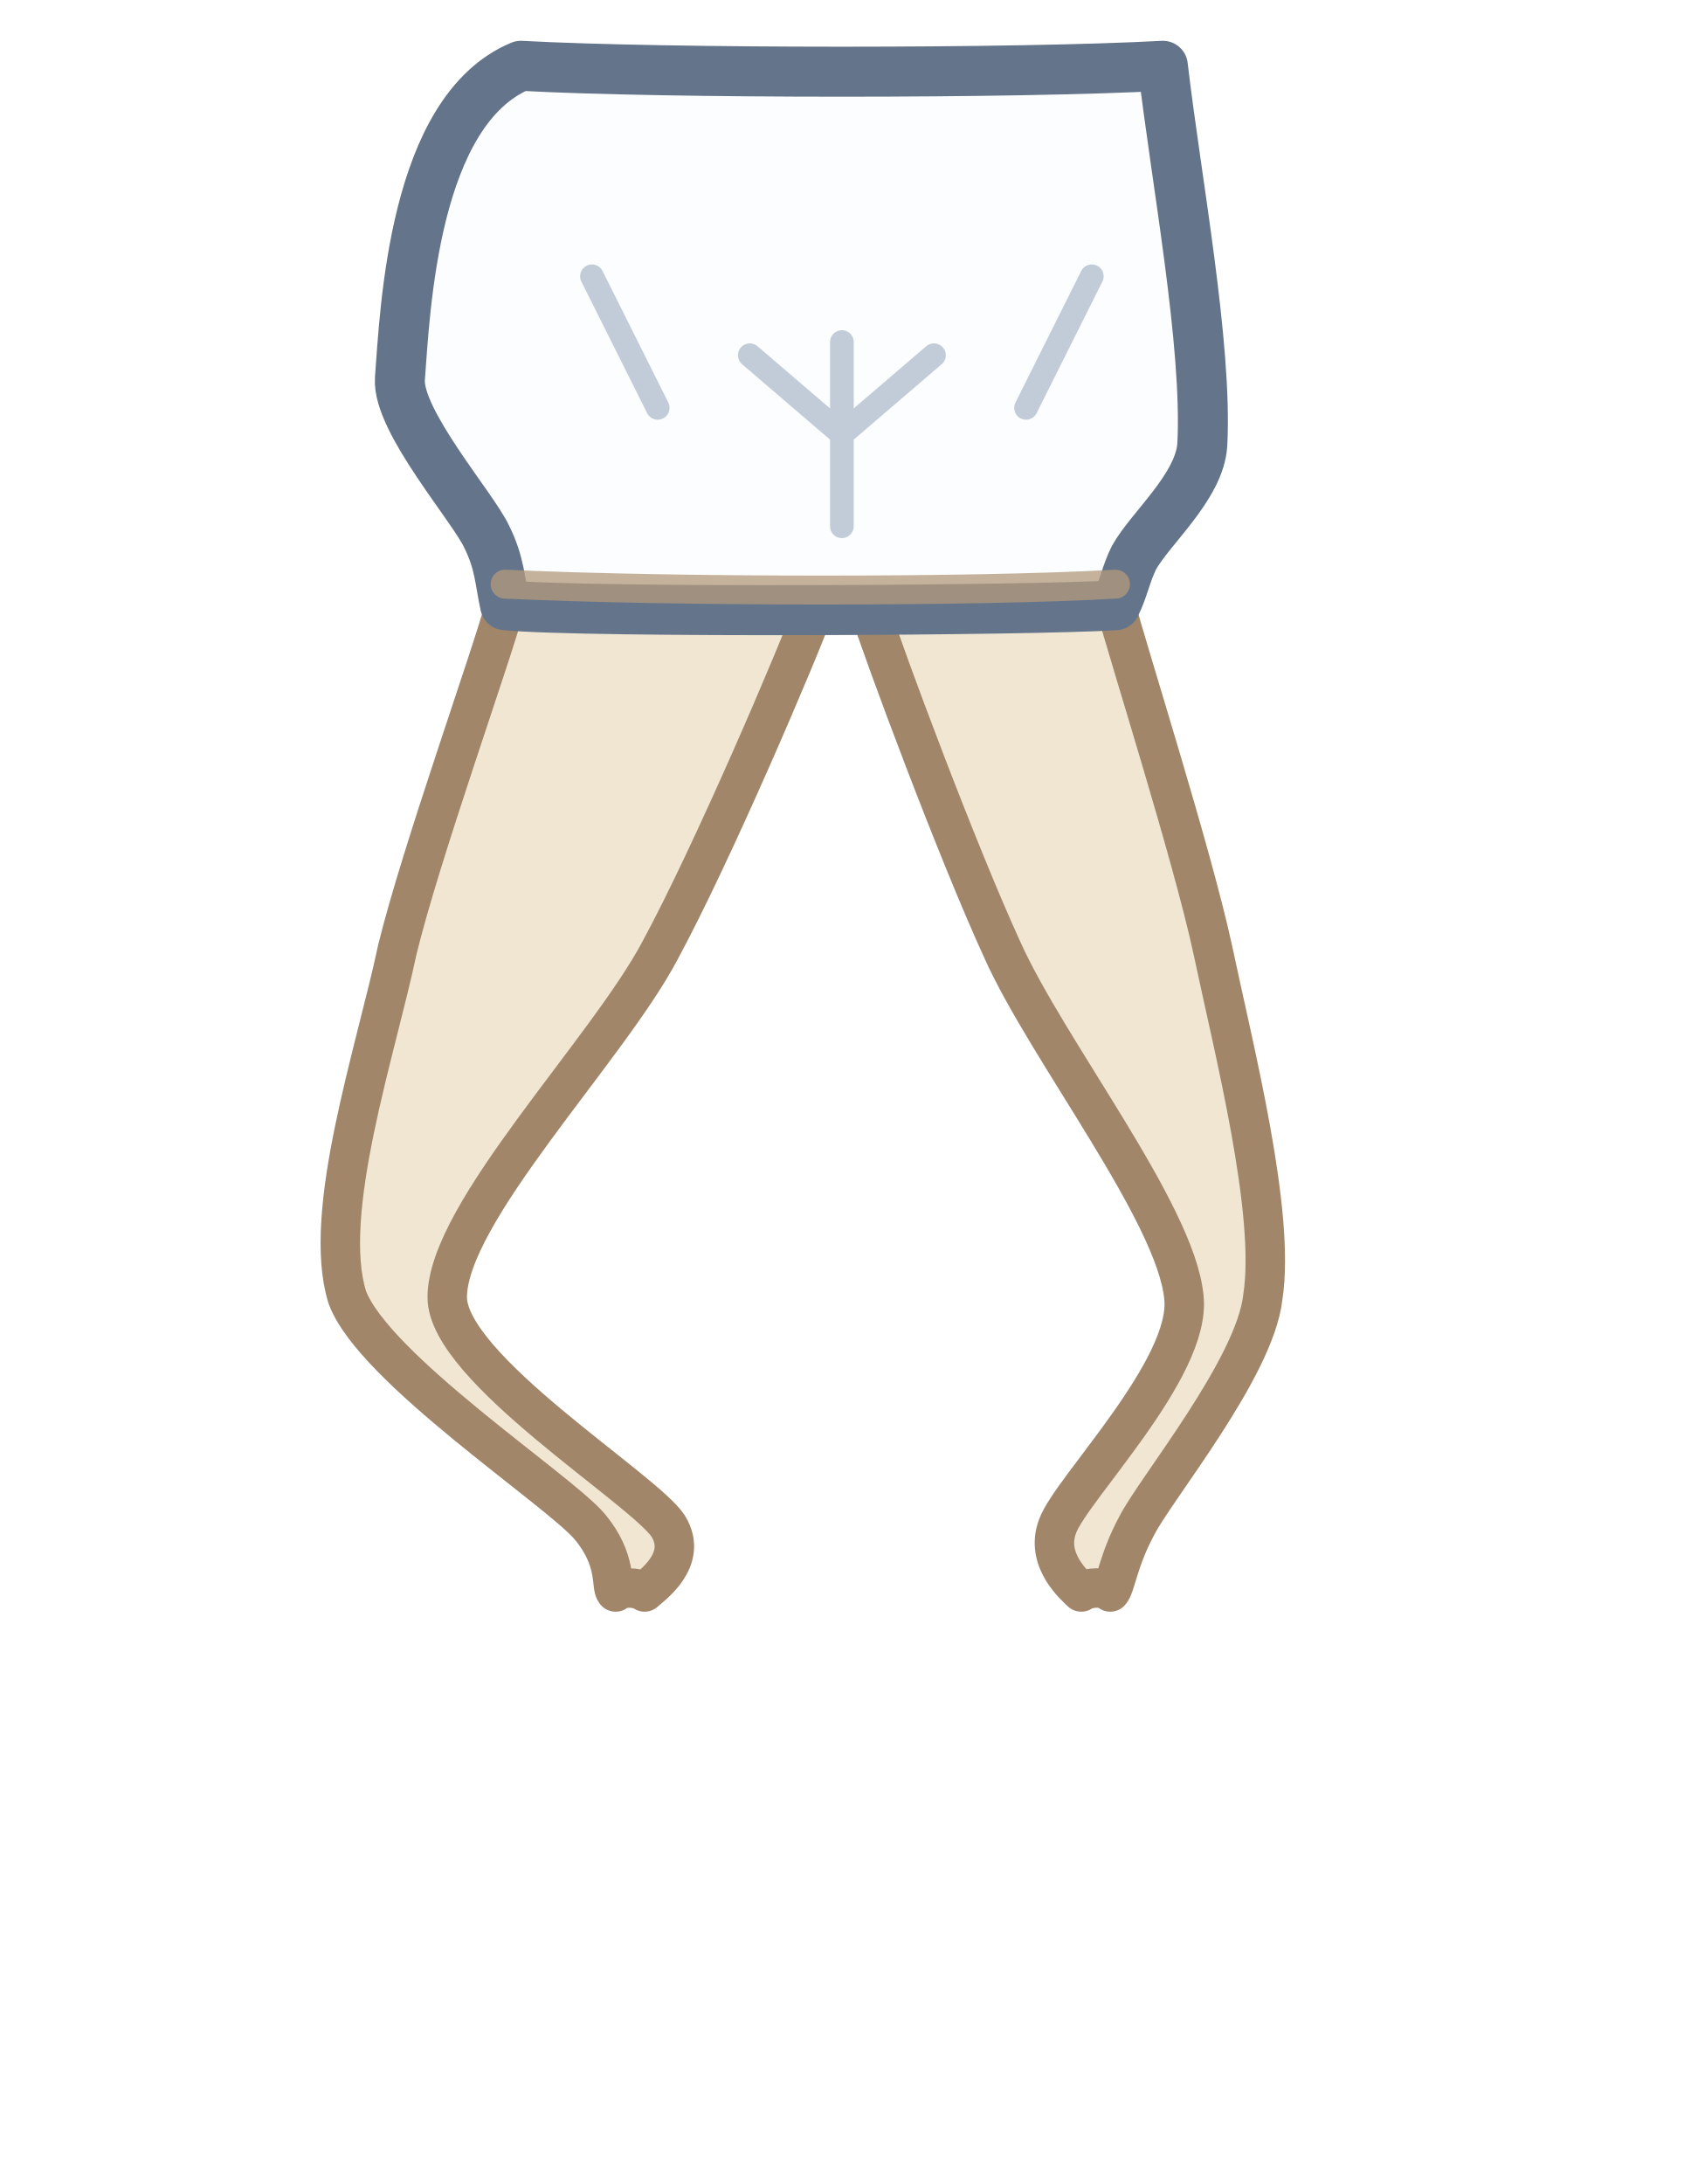
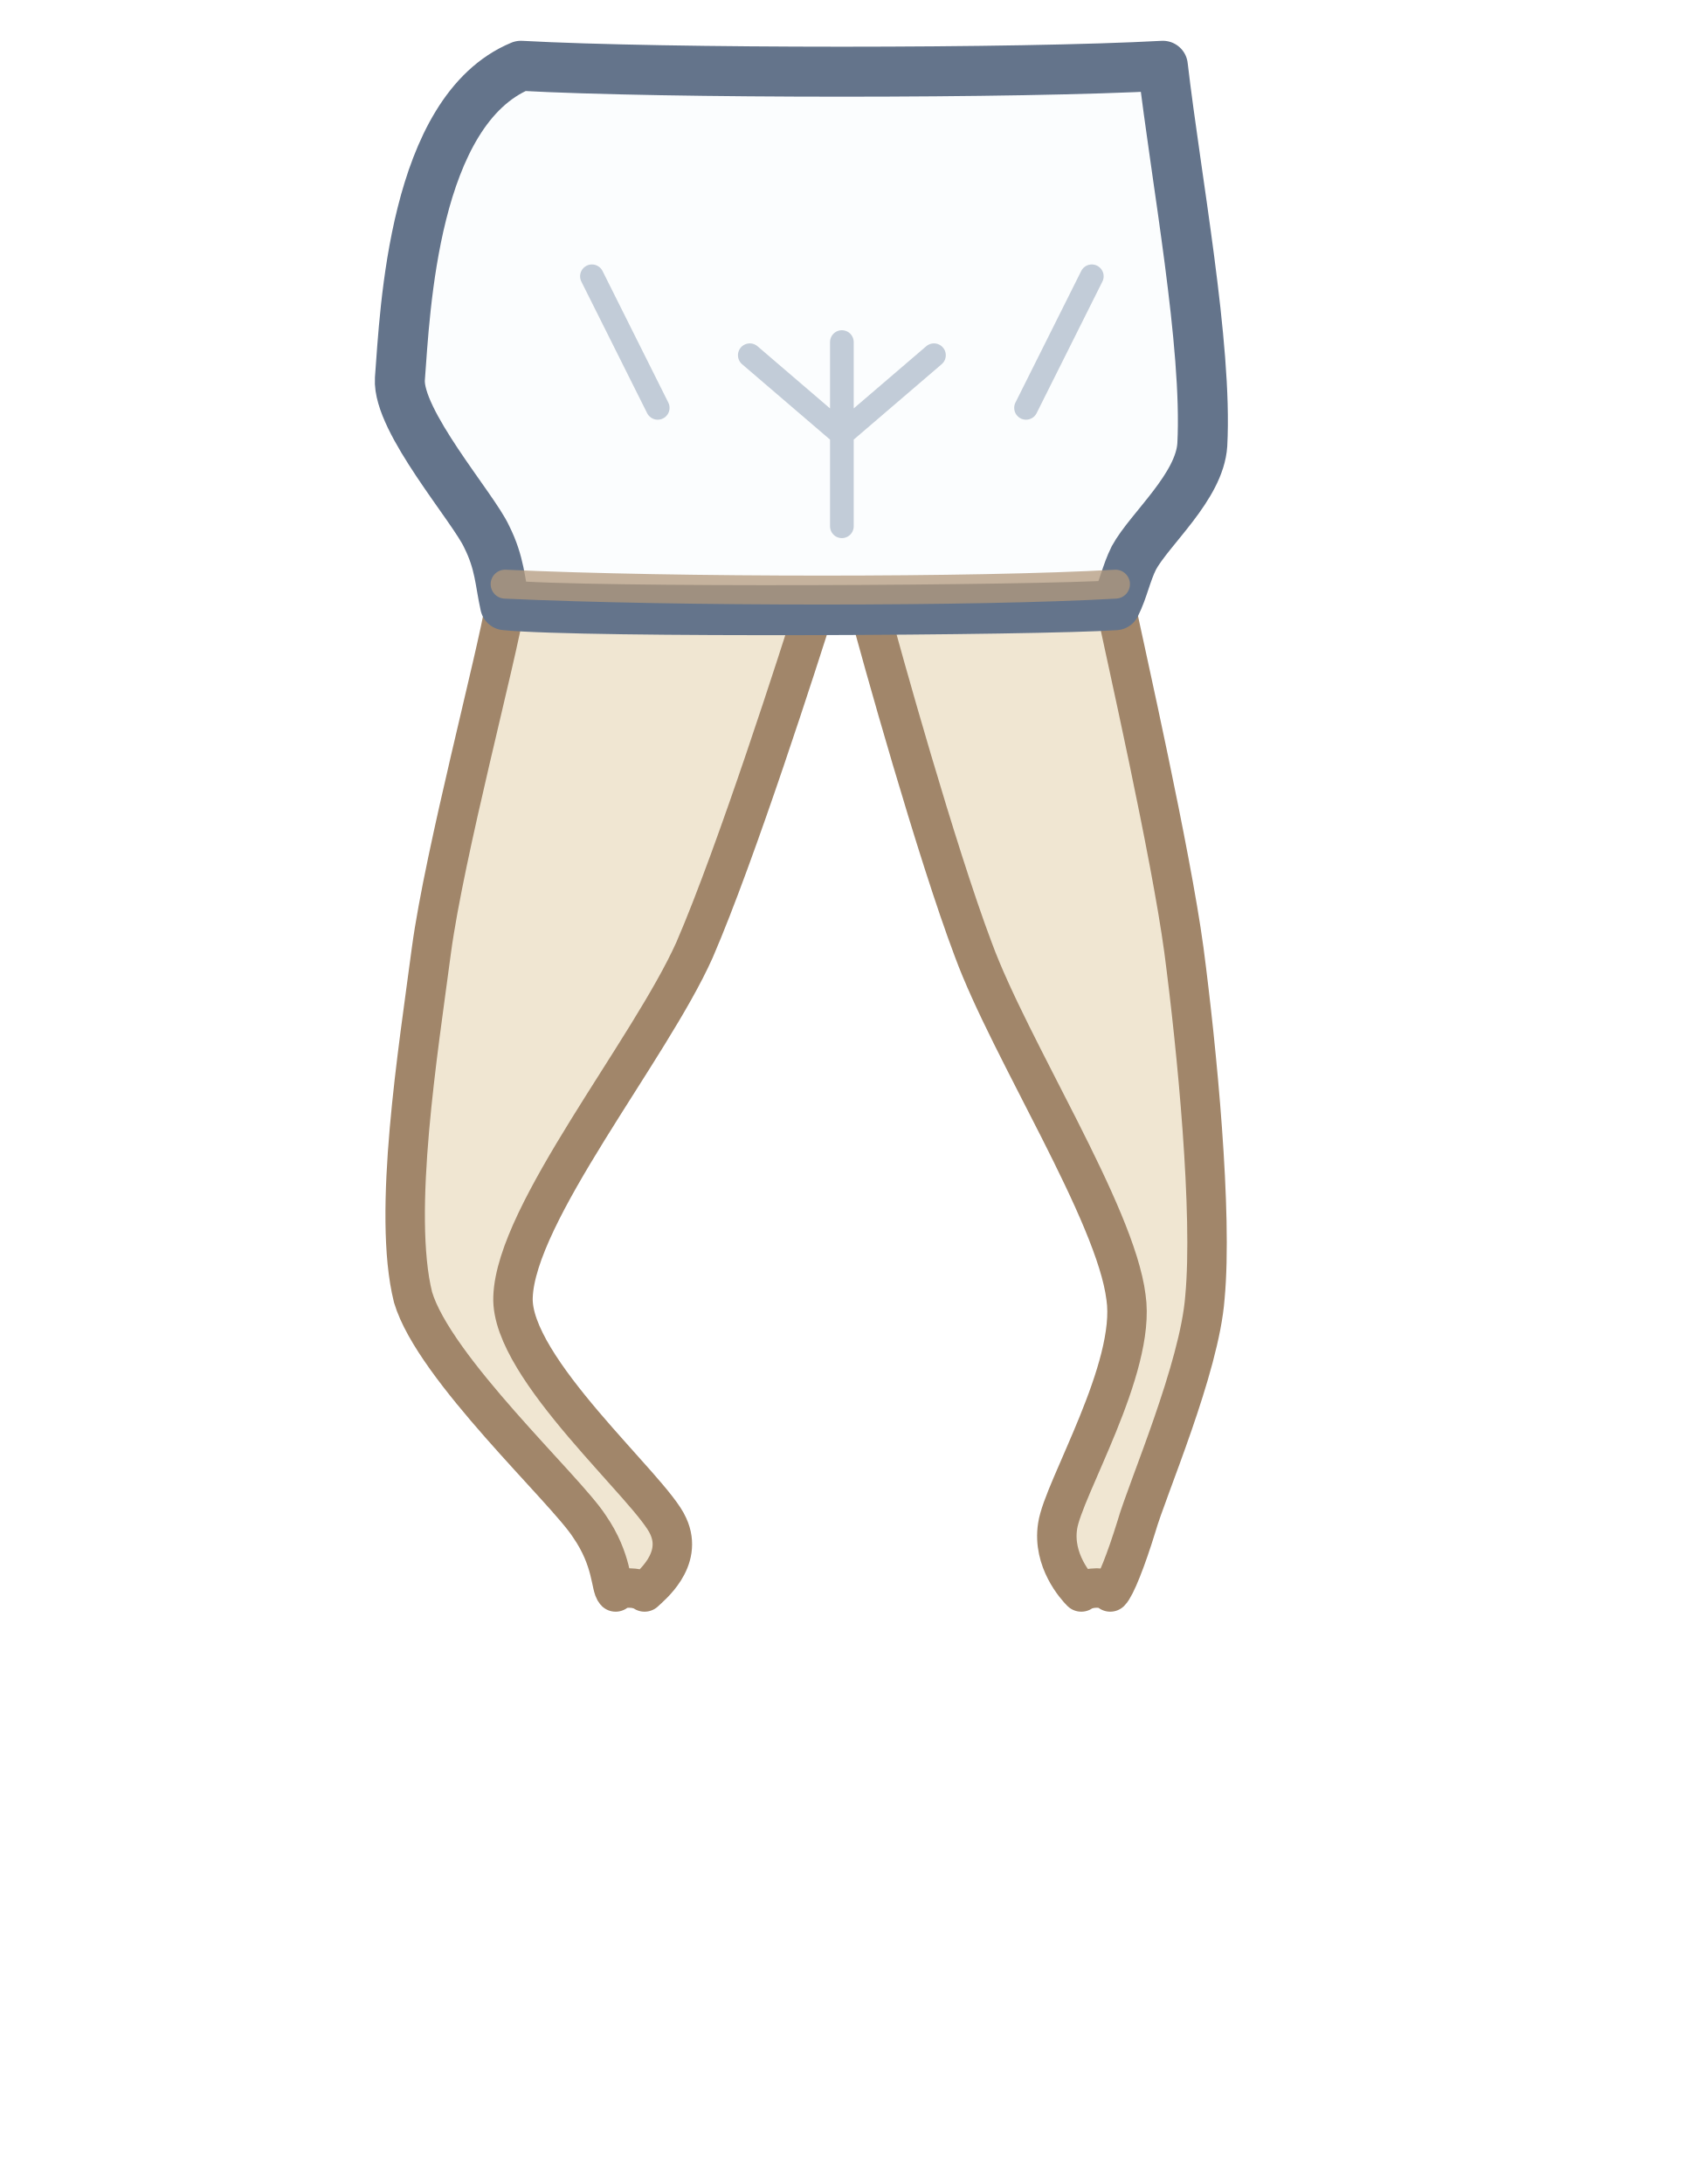
<svg xmlns="http://www.w3.org/2000/svg" viewBox="0 1.5 64 83" width="64" height="83" data-tooth-fdi="37" data-view="lateral" role="img">
  <g transform="translate(64 0) scale(-1 1)">
-     <path d="M33.0 22.5 C33.0 23.1 32.3 22.8 33.0 24.5 C33.7 26.4 36.9 33.9 38.9 37.6 C40.9 41.4 47.0 47.6 47.0 50.8 C47.0 53.5 39.5 58.1 38.6 59.5 C37.8 60.8 39.3 61.8 39.5 62.0 C39.8 61.8 40.4 61.8 40.6 62.0 C40.8 61.8 40.5 60.8 41.6 59.5 C42.8 58.1 49.8 53.5 50.8 50.8 C51.8 47.6 49.7 41.4 48.9 37.6 C48.0 33.9 45.3 26.4 44.8 24.5 C44.3 22.8 44.8 23.1 44.8 22.5 C43.5 22.3 34.3 22.3 33.0 22.5 Z" fill="#f0e6d2" stroke="#a1866a" stroke-width="1.5" stroke-linecap="round" stroke-linejoin="round" data-part="root" data-root-index="0" />
-     <path d="M21.6 22.5 C21.6 23.1 22.0 22.8 21.6 24.5 C21.1 26.4 18.7 33.9 17.9 37.6 C17.1 41.4 15.5 47.6 16.0 50.8 C16.3 53.5 20.1 58.1 20.8 59.5 C21.5 60.8 21.6 61.8 21.8 62.0 C22.0 61.8 22.6 61.8 22.9 62.0 C23.1 61.8 24.3 60.8 23.8 59.5 C23.3 58.1 18.7 53.5 19.0 50.8 C19.3 47.6 24.2 41.4 25.9 37.6 C27.6 33.9 30.4 26.4 31.0 24.5 C31.6 22.8 31.0 23.1 31.0 22.5 C30.0 22.3 22.6 22.3 21.6 22.5 Z" fill="#f0e6d2" stroke="#a1866a" stroke-width="1.5" stroke-linecap="round" stroke-linejoin="round" data-part="root" data-root-index="1" />
+     <path d="M33.0 22.5 C33.0 23.1 32.5 22.8 33.0 24.5 C33.6 26.4 36.0 33.9 37.6 37.6 C39.3 41.4 44.4 47.6 44.5 50.8 C44.6 53.5 39.2 58.1 38.6 59.5 C38.0 60.8 39.3 61.8 39.5 62.0 C39.8 61.8 40.4 61.8 40.6 62.0 C40.8 61.8 40.7 60.8 41.6 59.5 C42.5 58.1 47.5 53.5 48.3 50.8 C49.1 47.6 48.1 41.4 47.6 37.6 C47.1 33.9 45.1 26.4 44.8 24.5 C44.4 22.8 44.8 23.1 44.8 22.5 C43.5 22.3 34.3 22.3 33.0 22.5 Z" fill="#f0e6d2" stroke="#a1866a" stroke-width="1.5" stroke-linecap="round" stroke-linejoin="round" data-part="root" data-root-index="0" />
+     <path d="M21.6 22.5 C21.6 23.1 21.8 22.8 21.6 24.5 C21.2 26.4 19.5 33.9 19.0 37.6 C18.5 41.4 17.9 47.6 18.2 50.8 C18.4 53.5 20.4 58.1 20.8 59.5 C21.2 60.8 21.6 61.8 21.8 62.0 C22.0 61.8 22.6 61.8 22.9 62.0 C23.1 61.8 24.0 60.8 23.8 59.5 C23.6 58.1 20.8 53.5 21.2 50.8 C21.6 47.6 25.6 41.4 27.0 37.6 C28.4 33.9 30.5 26.4 31.0 24.5 C31.4 22.8 31.0 23.1 31.0 22.5 C30.0 22.3 22.6 22.3 21.6 22.5 Z" fill="#f0e6d2" stroke="#a1866a" stroke-width="1.5" stroke-linecap="round" stroke-linejoin="round" data-part="root" data-root-index="1" />
    <path d="M19.8 4.0 C25.2 4.3 38.8 4.3 44.2 4.0 C48.3 5.7 48.6 13.3 48.8 15.9 C48.9 17.5 46.0 20.8 45.5 21.9 C45.0 22.9 45.0 23.6 44.8 24.5 C41.8 24.8 24.5 24.7 21.6 24.5 C21.3 23.9 21.2 23.3 20.9 22.7 C20.3 21.6 18.4 20.0 18.3 18.4 C18.1 14.6 19.3 8.3 19.8 4.0 Z" fill="#fbfdfe" stroke="#64748b" stroke-width="1.9" stroke-linecap="round" stroke-linejoin="round" data-part="crown" />
    <path d="M22.5 12.0 L25.0 17.0 M41.5 12.0 L39.0 17.0 M32.0 14.5 V21.5 M28.5 15.0 L32.0 18.0 L35.5 15.0" fill="none" stroke="#94a3b8" stroke-width="0.9" stroke-opacity="0.55" stroke-linecap="round" data-part="surface" />
    <path d="M21.6 23.7 C26.8 24.0 38.4 24.0 44.8 23.7" fill="none" stroke="#b39a7c" stroke-width="1.1" stroke-opacity="0.75" stroke-linecap="round" data-part="cervical" />
  </g>
</svg>
